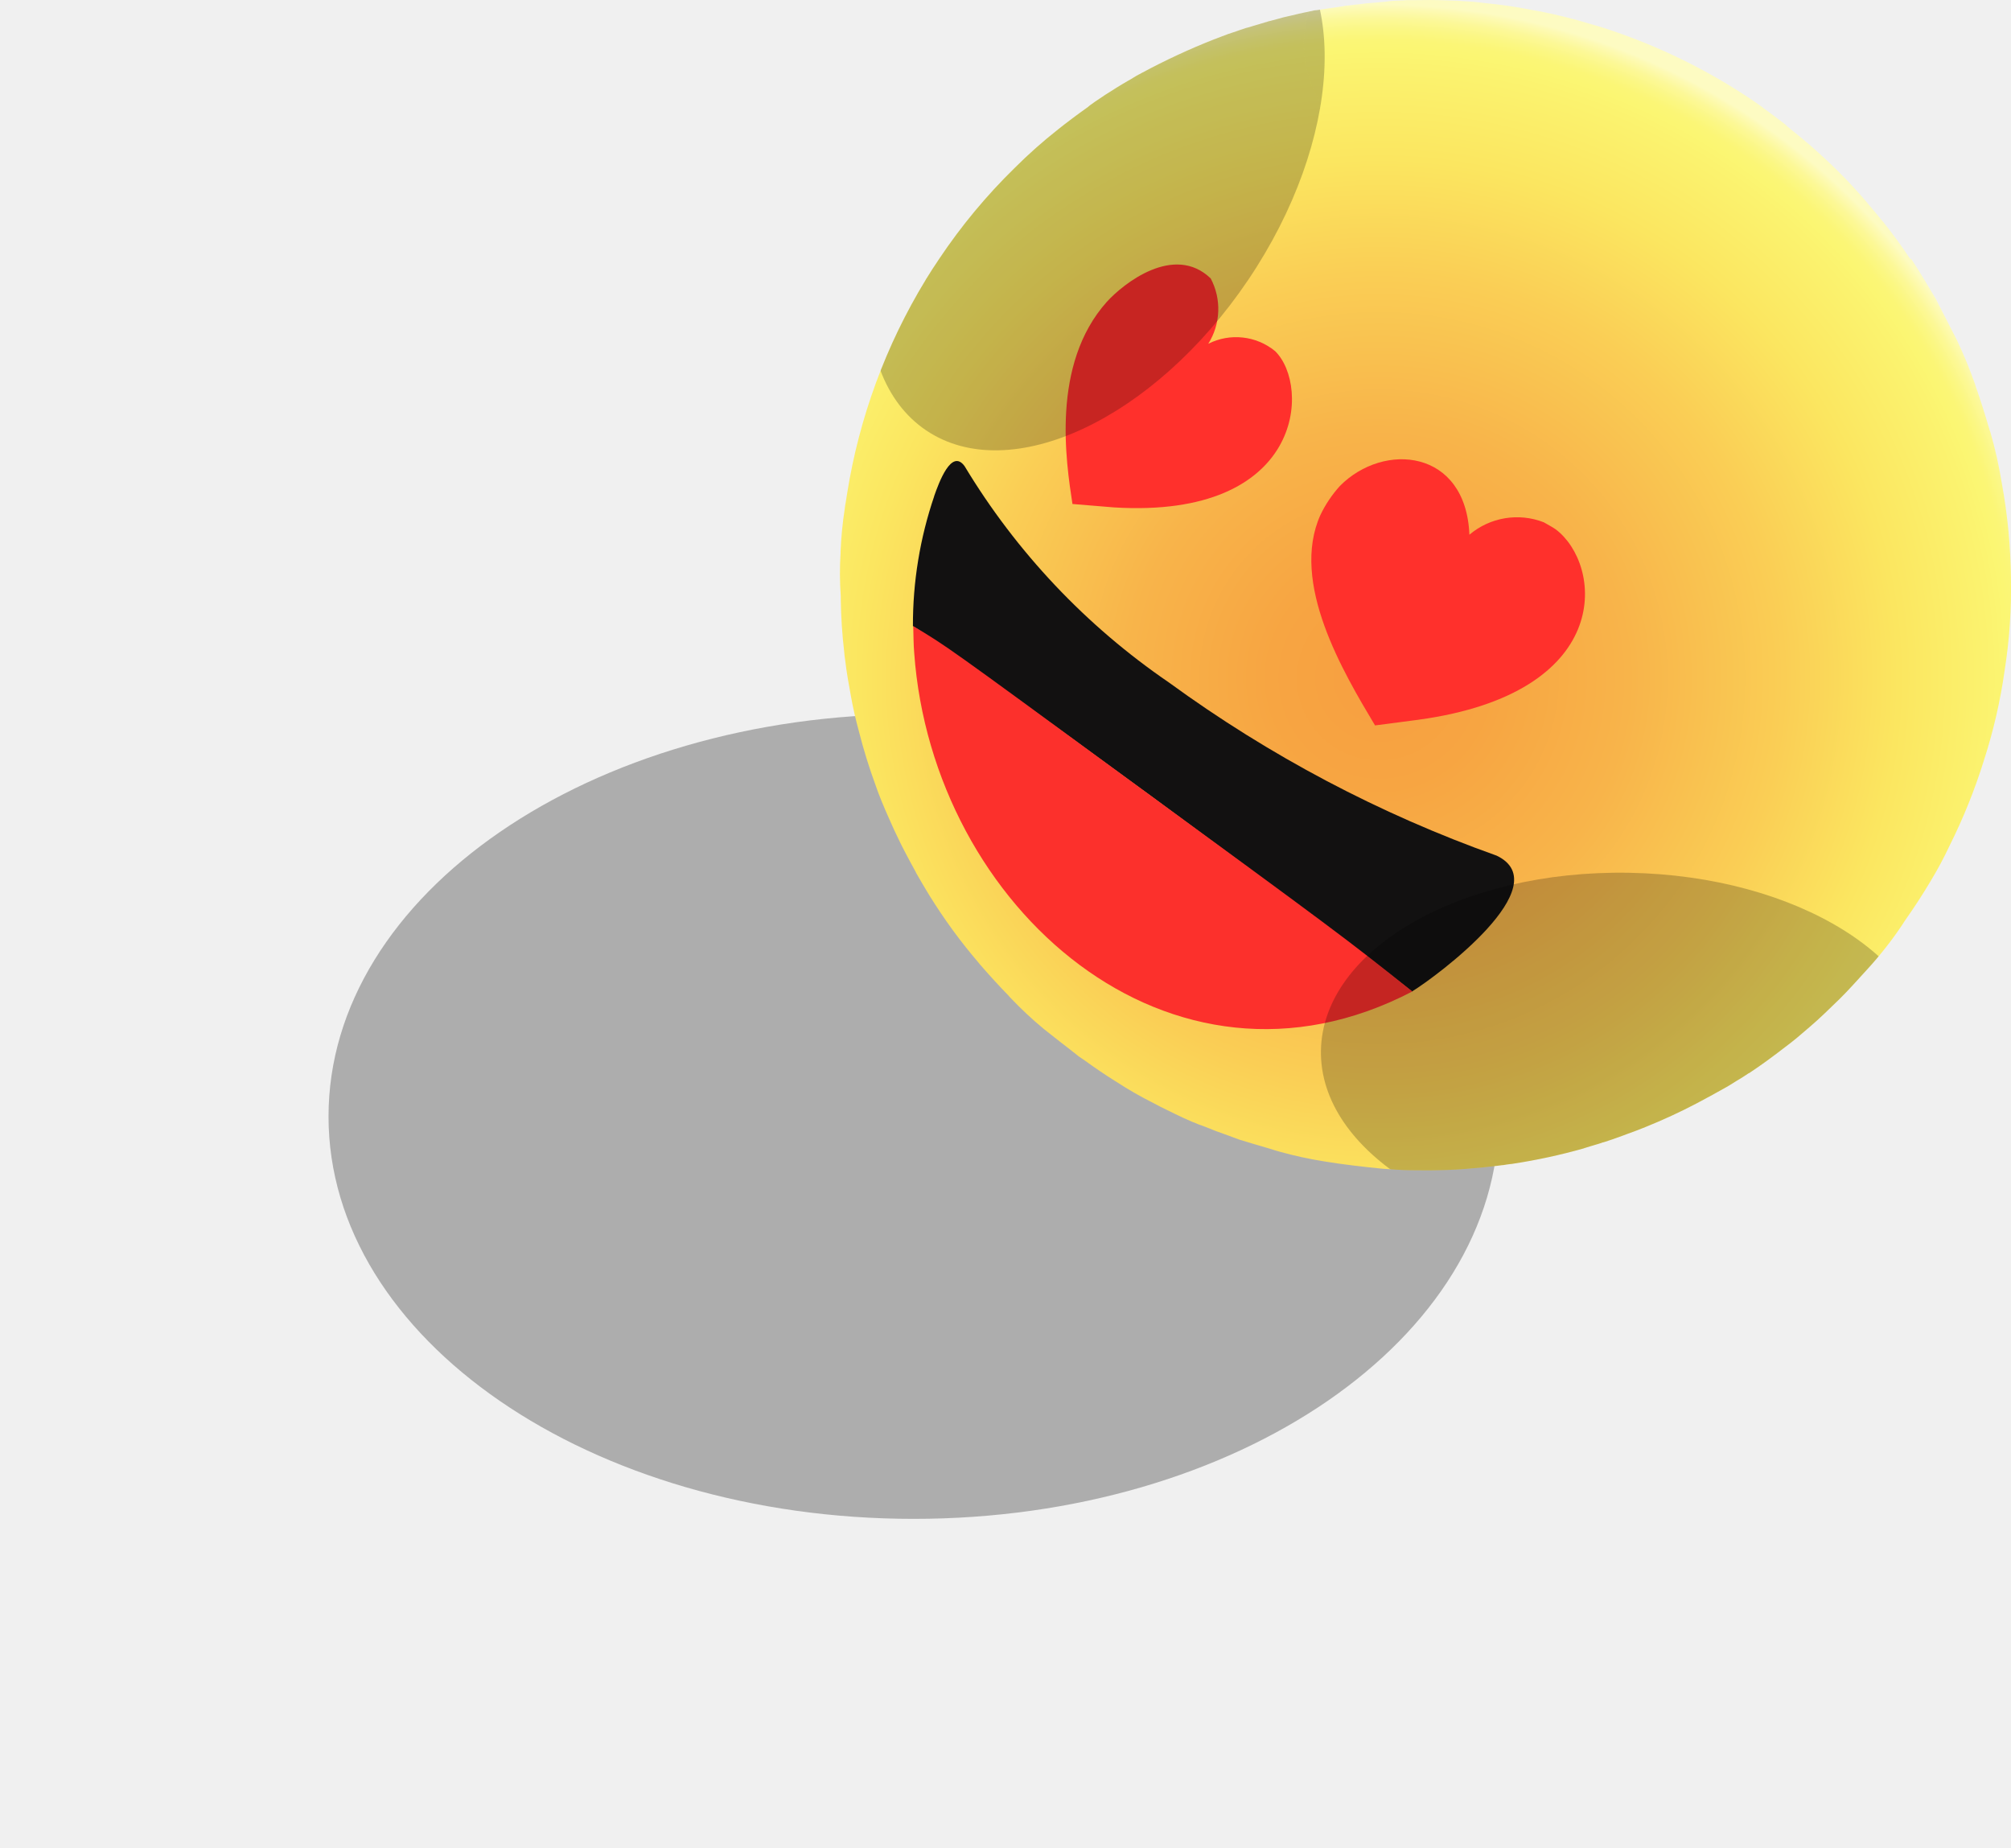
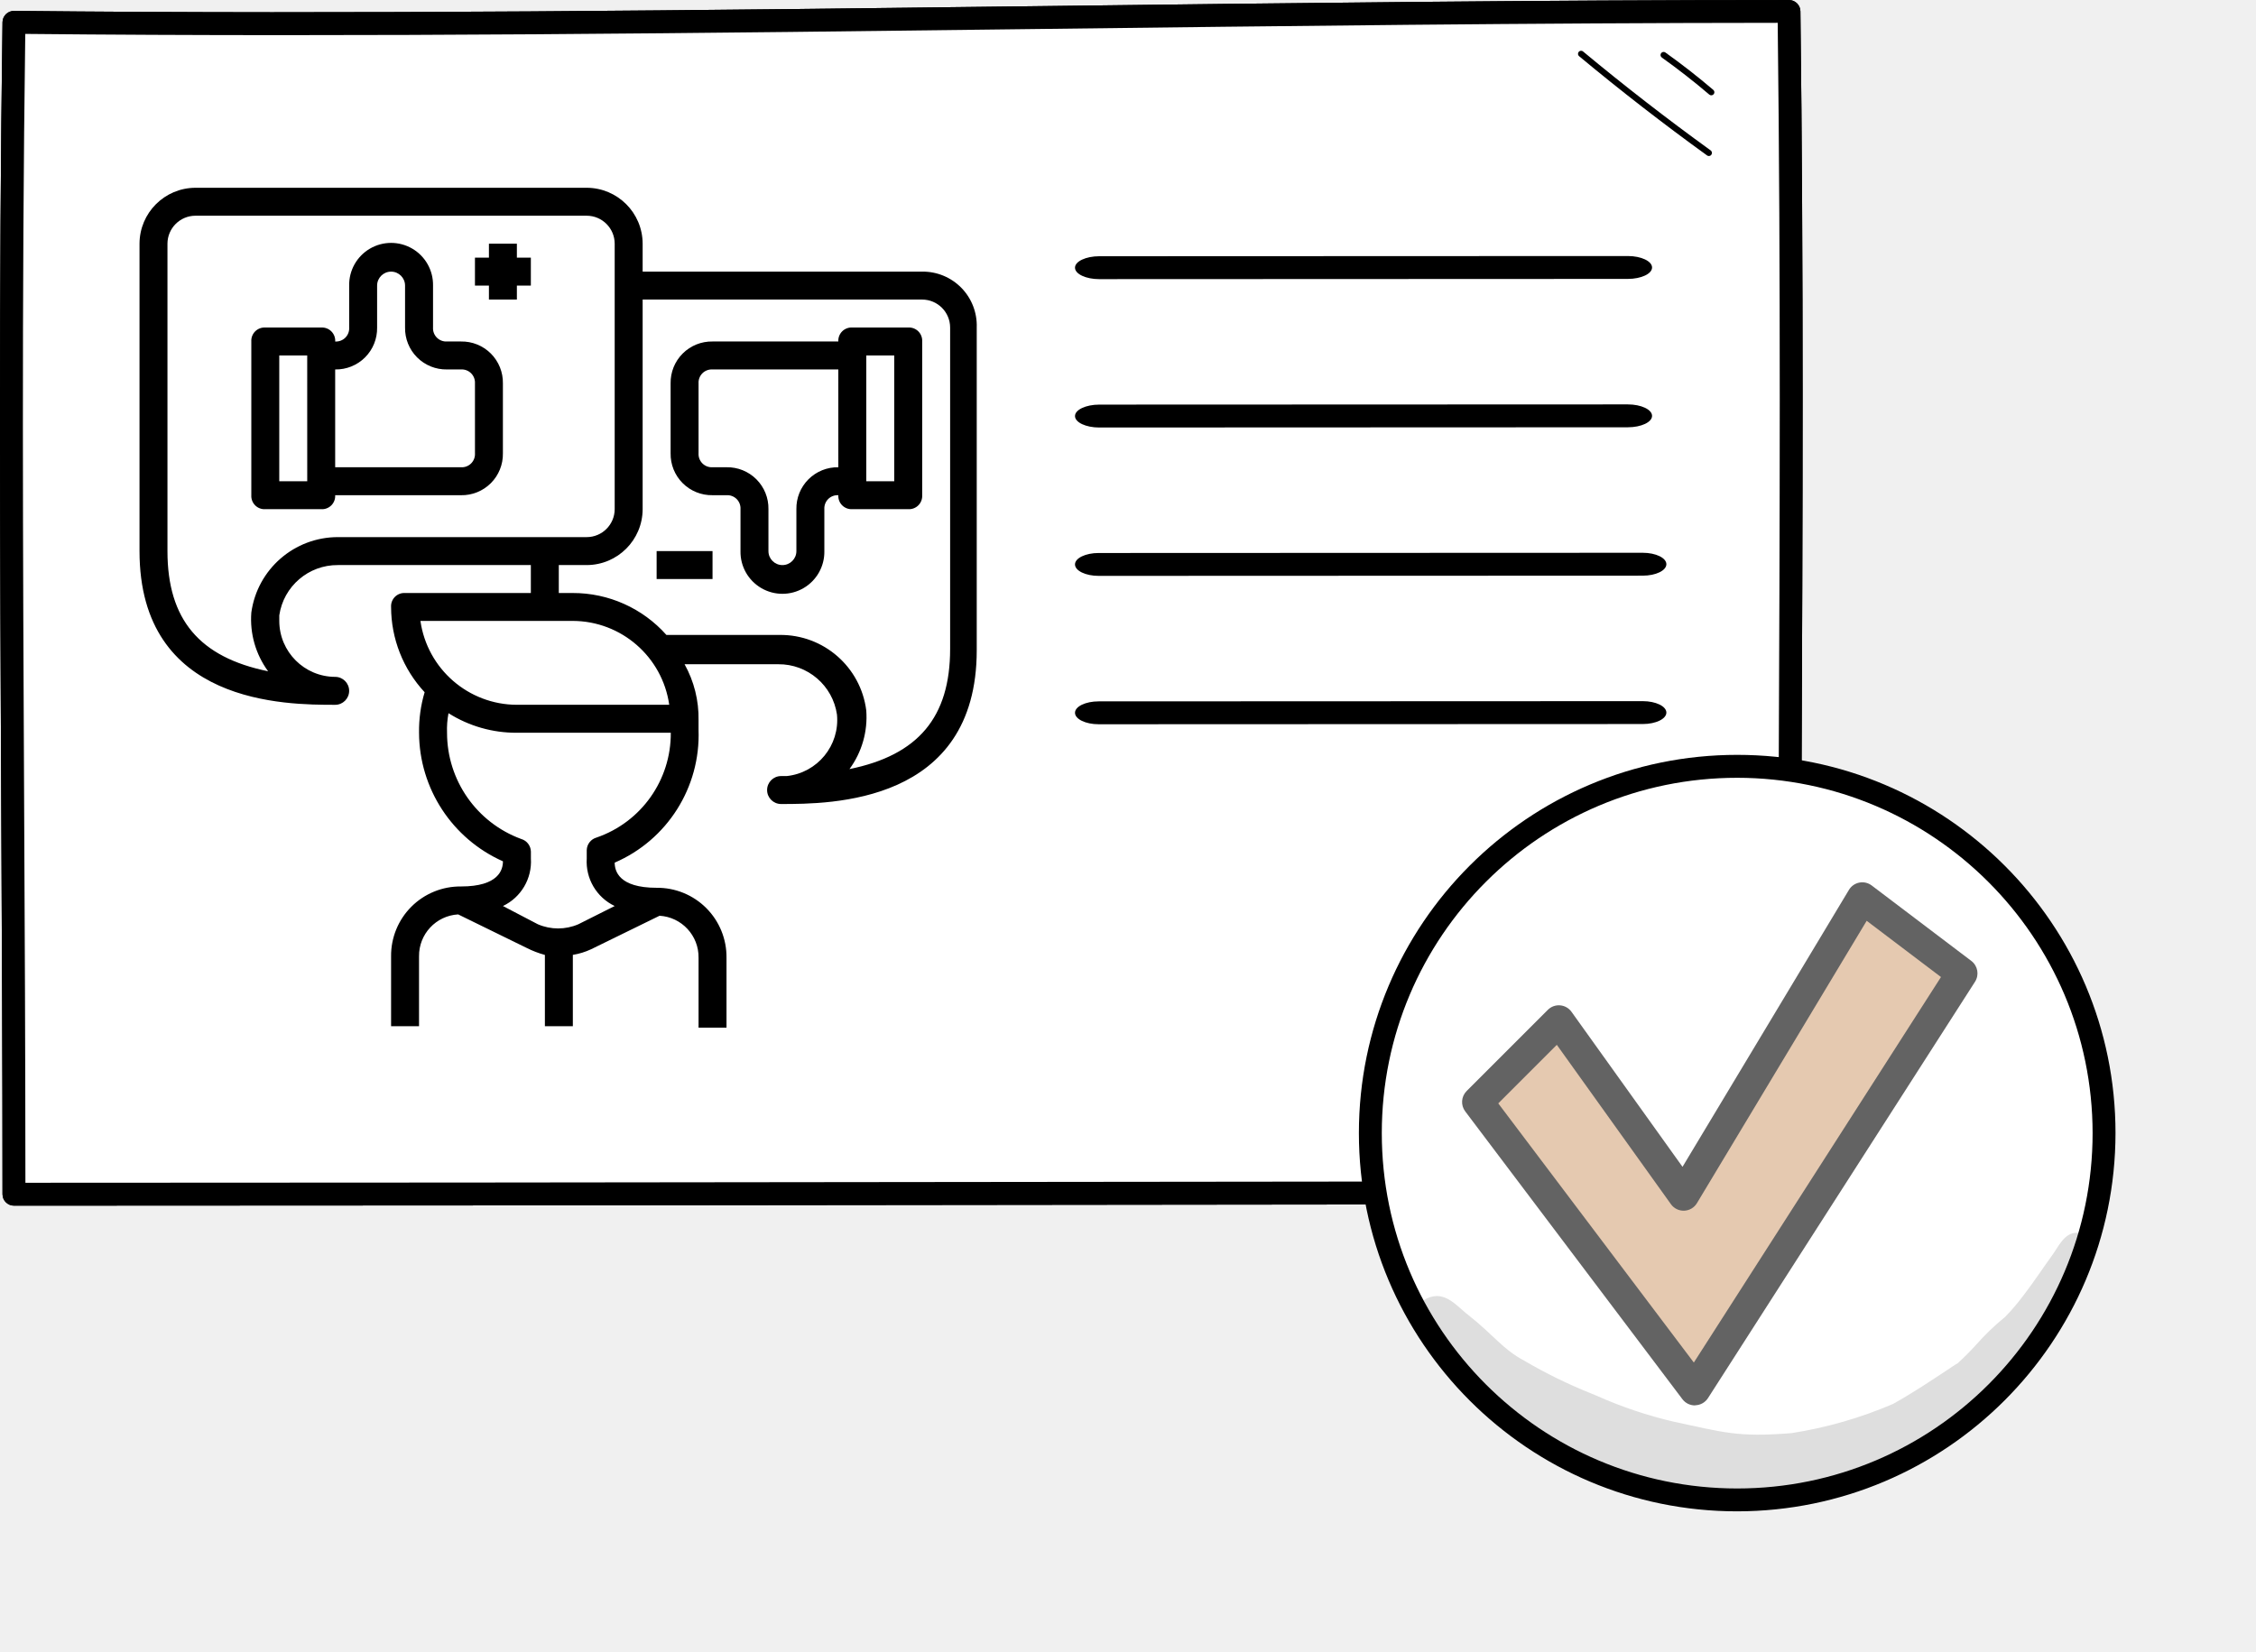
- <svg xmlns="http://www.w3.org/2000/svg" xmlns:xlink="http://www.w3.org/1999/xlink" width="82.478" height="75.758" viewBox="0 0 82.478 75.758">
-   <defs>
-     <radialGradient id="radial-gradient" cx="0.471" cy="0.58" r="0.575" gradientTransform="matrix(-0.999, -0.004, -0.004, 1, 0.933, 0.001)" gradientUnits="objectBoundingBox">
-       <stop offset="0" stop-color="#f79f40" />
-       <stop offset="0.163" stop-color="#f7a542" />
-       <stop offset="0.371" stop-color="#f8b44a" />
-       <stop offset="0.601" stop-color="#face55" />
-       <stop offset="0.771" stop-color="#fbe660" />
-       <stop offset="0.91" stop-color="#fbf36f" />
-       <stop offset="0.932" stop-color="#fbf672" />
-       <stop offset="0.947" stop-color="#fbf676" />
-       <stop offset="0.962" stop-color="#fbf783" />
-       <stop offset="0.978" stop-color="#fcf897" />
-       <stop offset="0.994" stop-color="#fdfab4" />
-       <stop offset="1" stop-color="#fdfbc2" />
-     </radialGradient>
-     <clipPath id="clip-path">
-       <path id="Trazado_116496" data-name="Trazado 116496" d="M52.65,29.84v-.06c0-.11-.03-.77-.15-1.75-.01-.09-.02-.17-.03-.26-.02-.12-.04-.25-.06-.38a23.894,23.894,0,0,0-3.15-8.77c0-.01-.01-.01-.01-.02-.17-.29-.35-.57-.54-.85h0a23.353,23.353,0,0,0-3.06-3.74,20.449,20.449,0,0,0-1.77-1.6c-.39-.32-.78-.62-1.19-.91a.265.265,0,0,1-.06-.05l-.05-.04-.21-.15c-.26-.18-.55-.37-.86-.57h0c-.01-.01-.02-.01-.03-.02-.15-.09-.3-.19-.47-.28-.07-.04-.15-.09-.22-.13s-.12-.07-.19-.11a1.092,1.092,0,0,0-.15-.08,25.413,25.413,0,0,0-2.93-1.4c-.26-.11-.47-.18-.58-.23l-.18-.07-.18-.07c-.01,0-.02-.01-.03-.01l-.04-.01-.3-.1-.04-.01c-.01,0-.03-.01-.04-.01l-.2-.07a2.759,2.759,0,0,0-.27-.08l-.23-.07c-.04-.01-.09-.03-.13-.04-.01,0-.03-.01-.04-.01s-.03-.01-.05-.01a.636.636,0,0,1-.07-.02l-.26-.07-.22-.06c-.07-.02-.14-.03-.21-.05h-.01l-.13-.03-.25-.06-.18-.04a2.049,2.049,0,0,0-.24-.05c-.01,0-.03-.01-.04-.01-.06-.01-.12-.03-.18-.04l-.11-.02-.13-.03h-.02l-.04-.01c-.02,0-.05-.01-.07-.01a1.766,1.766,0,0,1-.2-.04.6.6,0,0,0-.12-.02h0a2.068,2.068,0,0,1-.22-.04l-.19-.03c-.03-.01-.07-.01-.11-.02a.985.985,0,0,0-.17-.02,1,1,0,0,0-.16-.02l-.27-.03-.25-.03c-.03,0-.05-.01-.08-.01h-.02a1.641,1.641,0,0,0-.23-.02l-.34-.03c-.08-.01-.16-.01-.23-.02-.09-.01-.17-.01-.26-.02s-.18-.01-.27-.02A.97.97,0,0,1,29.76,7h-.37c-.48-.01-.96-.01-1.45,0-.11,0-.21,0-.31.01s-.22.01-.32.02c-.07,0-.13.01-.19.01-.16.01-.31.02-.46.04-.05,0-.11.01-.16.01-.22.02-.43.04-.64.07-.1.01-.2.02-.3.04h-.01c-.02,0-.04.01-.06.01q-.24.03-.45.06c-.11.02-.23.04-.34.05-.26.04-.47.08-.61.11-.7.14-1.38.3-2.06.5-.41.11-.77.22-1.21.38a24.021,24.021,0,0,0-5.31,2.61h0c-.17.11-.33.22-.49.33a.265.265,0,0,0-.06.05c-.28.2-.56.4-.84.61a.423.423,0,0,1-.07.05l-.02.02-.02.02c-.01.01-.02.02-.03.02s-.02.01-.03.02c-.08.06-.15.12-.23.18-.15.12-.3.24-.44.36-.08.07-.16.13-.24.2-.16.14-.32.27-.46.4l-.02.02-.02.02c-.03.03-.07.06-.1.09-.75.69-1.21,1.19-1.24,1.22-.23.25-.46.51-.69.77-.16.19-.33.38-.5.59-.01.01-.02.03-.04.04l-.03.03c-.34.42-.69.89-1.08,1.46l-.01.01-.01.01c-.01.01-.01.02-.02.02-.18.26-.36.55-.54.86-.16.26-.32.52-.46.75l-.46.88c-.15.29-.29.56-.42.82a16.758,16.758,0,0,0-.76,1.82h0v.01c-.22.6-.42,1.23-.6,1.84l-.01.02a.037.037,0,0,1-.01.03,17.968,17.968,0,0,0-.5,2.13,23.506,23.506,0,0,0-.17,7.66,22.794,22.794,0,0,0,.82,3.68,23.944,23.944,0,0,0,1.38,3.51,15.311,15.311,0,0,0,.75,1.42c.32.56.68,1.11,1.06,1.66.04.07.09.13.13.2a16,16,0,0,0,1.39,1.8c.34.37.78.88,1.14,1.24s.83.82,1.22,1.15h0c.42.37.6.53.99.83q.72.585,1.47,1.08h.01c.16.11.32.22.49.32.19.12.38.24.55.34.09.05.22.13.36.21a.573.573,0,0,1,.07.04c.15.09.33.18.52.29.04.02.09.05.13.07a22.789,22.789,0,0,0,2.12,1c.18.07.42.17.7.28l.24.09.42.15.3.1.11.03c.01,0,.01,0,.02.01l.16.05a2.759,2.759,0,0,0,.27.08l.26.08c.01,0,.02,0,.02.01a22.1,22.1,0,0,0,2.96.66l.09.01c.08.01.17.03.27.04h.03l.23.03.53.06c.24.03.56.05.79.07s.49.03.74.04h.02c.13.01.25.01.37.01.33.01.77,0,1.1.01s.79-.03,1.13-.05c.72-.06,1.68-.17,2.39-.28a18.747,18.747,0,0,0,1.84-.38c.14-.04.28-.08.43-.12.43-.12.87-.25,1.24-.36l.43-.16c.35-.12.69-.25,1.03-.38l.17-.06c.4-.15.89-.38,1.32-.59.19-.09.37-.18.55-.28a15.71,15.71,0,0,0,1.56-.88c.02-.01.03-.02.05-.03.41-.26.82-.52,1.22-.81.09-.06.18-.12.26-.17l.44-.34c.12-.09.23-.18.35-.27l.66-.52a14.289,14.289,0,0,0,1.37-1.26l.03-.03.07-.07c.35-.35.74-.77,1.2-1.29a.138.138,0,0,0,.03-.04h0a20.958,20.958,0,0,0,2.02-2.71c.01-.01.01-.02.02-.03.19-.3.38-.61.57-.95v-.01h0c.08-.14.16-.29.24-.44.11-.2.22-.41.31-.59l.09-.18c.16-.32.31-.65.47-.99.21-.47.41-.94.56-1.36h0c.26-.7.5-1.44.71-2.23.13-.48.25-.96.33-1.41.1-.48.18-.98.25-1.5.02-.12.03-.23.05-.34.08-.69.14-1.41.16-2.14v-.13C52.68,31.04,52.68,30.45,52.65,29.84Z" transform="translate(-4.654 -6.992)" />
-     </clipPath>
-     <linearGradient id="linear-gradient" x1="-0.166" y1="-323.933" x2="-1.166" y2="-323.933" gradientUnits="objectBoundingBox">
-       <stop offset="0" stop-color="#19b79c" />
-       <stop offset="0.405" stop-color="#1dbb9e" />
-       <stop offset="0.825" stop-color="#2ac8a3" />
-       <stop offset="0.997" stop-color="#31cfa6" />
-     </linearGradient>
-     <linearGradient id="linear-gradient-2" x1="-2.106" y1="-363.238" x2="-3.08" y2="-363.238" xlink:href="#linear-gradient" />
-     <clipPath id="clip-path-2">
-       <path id="Trazado_116504" data-name="Trazado 116504" d="M4.652,29.65v-.06a15.757,15.757,0,0,1,.17-1.74,2.335,2.335,0,0,1,.04-.26c.02-.12.04-.25.06-.38a24.088,24.088,0,0,1,3.22-8.75c0-.01.01-.01.01-.02.18-.29.36-.57.55-.85h0a23.39,23.39,0,0,1,3.09-3.72,20.134,20.134,0,0,1,1.78-1.58q.585-.465,1.2-.9a.265.265,0,0,0,.06-.05l.05-.04.21-.15c.26-.18.55-.37.86-.56h0c.01-.01.02-.01.03-.02.15-.09.31-.19.47-.28a2.53,2.53,0,0,0,.22-.13c.06-.04.12-.07.19-.11.05-.03.1-.05.15-.08a27.308,27.308,0,0,1,2.95-1.37c.26-.1.47-.18.58-.22l.18-.06.18-.06c.01,0,.02-.01.03-.01l.05-.02.3-.1.04-.01c.01,0,.03-.01.04-.01l.2-.06c.08-.02.19-.06.27-.08l.23-.07a.647.647,0,0,0,.13-.04c.01,0,.03-.01.04-.01s.03-.01.05-.01a.637.637,0,0,0,.07-.02l.26-.07.22-.06c.07-.02.14-.03.21-.05h.01l.13-.03c.08-.02.18-.04.25-.06l.18-.04c.08-.02.16-.03.24-.05.01,0,.03-.01.04-.01a1.163,1.163,0,0,0,.18-.04l.11-.01.13-.02h.02l.04-.01c.02,0,.05-.01.07-.01l.2-.03c.04-.01.09-.01.13-.02h0l.22-.03.19-.03a.516.516,0,0,0,.11-.02.985.985,0,0,1,.17-.02c.06-.01.11-.01.16-.02l.27-.03.25-.03c.03,0,.05-.01.08-.01h.02c.07-.01.15-.01.23-.02l.34-.03c.08-.01.16-.01.23-.02a1.569,1.569,0,0,1,.24-.03,2.437,2.437,0,0,1,.27-.01.86.86,0,0,1,.16-.01l.15-.01h.24c.49-.01.97-.01,1.45.01.11,0,.21.01.31.01s.22.01.32.02c.07,0,.13.01.19.01.16.01.31.02.46.04.05.01.11.01.16.02.22.02.43.05.64.07.1.01.2.03.3.04h.01c.02,0,.04.01.06.01.16.02.31.05.45.07l.34.06c.26.05.47.09.6.11.69.14,1.38.31,2.06.52.41.11.76.23,1.21.39a24.178,24.178,0,0,1,5.28,2.65h0c.16.11.33.22.49.34a.265.265,0,0,1,.06.05c.28.2.56.41.83.62a.424.424,0,0,0,.07.05l.02.02.02.02.03.03c.01.01.02.01.02.02.08.06.15.12.22.18.15.12.3.24.44.36.08.07.16.14.24.2.16.14.31.28.46.41l.02.02.02.02c.03.03.07.06.1.09.75.69,1.2,1.2,1.23,1.23.23.25.46.51.68.78.16.19.32.38.49.59.01.01.02.03.04.04l.02.03c.33.42.69.89,1.07,1.47l.04.01.01.01c.01.01.01.02.02.02.17.26.36.56.54.86.16.26.31.53.45.75l.45.88c.15.29.29.56.42.82a18.431,18.431,0,0,1,.75,1.83h0v.01c.21.6.41,1.23.59,1.85l.01.02a.037.037,0,0,0,.01.03,17.59,17.59,0,0,1,.48,2.14,22.71,22.71,0,0,1,.37,3.87,21.465,21.465,0,0,1-.26,3.8,21.96,21.96,0,0,1-.85,3.68,23.286,23.286,0,0,1-1.41,3.5,15.244,15.244,0,0,1-.76,1.42c-.33.56-.69,1.11-1.07,1.65-.04.07-.09.13-.13.2a15.2,15.2,0,0,1-1.41,1.79c-.34.37-.79.88-1.15,1.23s-.84.82-1.22,1.14h0c-.43.37-.6.52-1,.82-.49.38-.98.74-1.48,1.07H41.9c-.16.11-.32.21-.49.31-.19.12-.38.24-.55.33-.09.05-.22.12-.36.2a.574.574,0,0,0-.07.04c-.15.08-.33.18-.52.28-.04.02-.09.05-.13.07a23.108,23.108,0,0,1-2.12.98c-.18.07-.42.17-.71.27l-.24.09-.42.15-.3.1-.11.03c-.01,0-.01,0-.02.01l-.16.05c-.08.02-.19.06-.27.08l-.26.08c-.01,0-.02,0-.02.01a23.962,23.962,0,0,1-2.96.64l-.09.01c-.08.01-.17.02-.27.04H31.8l-.23.03-.53.06c-.24.02-.56.05-.79.07s-.49.03-.74.04h-.02c-.13,0-.25.01-.37.01-.33.01-.77,0-1.1,0s-.79-.04-1.13-.06c-.72-.07-1.68-.18-2.39-.3a16.281,16.281,0,0,1-1.84-.4c-.14-.04-.28-.08-.43-.13-.43-.12-.87-.26-1.24-.37l-.43-.16c-.35-.12-.69-.25-1.03-.39l-.17-.06c-.4-.15-.88-.38-1.32-.6-.19-.09-.37-.18-.55-.28a15.612,15.612,0,0,1-1.55-.89.219.219,0,0,0-.05-.03c-.41-.26-.81-.53-1.21-.82-.09-.06-.17-.12-.25-.17L14,49.97c-.12-.09-.23-.18-.35-.27l-.66-.52a15.233,15.233,0,0,1-1.36-1.27l-.03-.03-.06-.07c-.34-.35-.74-.78-1.19-1.3a.138.138,0,0,1-.03-.04h0a21.889,21.889,0,0,1-2-2.73c-.01-.01-.01-.02-.02-.03-.18-.3-.37-.61-.56-.95v-.01h0c-.08-.14-.16-.29-.24-.44-.11-.21-.22-.41-.31-.59l-.09-.18c-.16-.32-.31-.65-.46-.99-.21-.47-.41-.95-.55-1.36h0a22.441,22.441,0,0,1-.69-2.23c-.13-.48-.24-.96-.32-1.41-.09-.49-.18-.98-.24-1.5-.02-.12-.03-.23-.04-.34a21.166,21.166,0,0,1-.14-2.14v-.13A13.347,13.347,0,0,1,4.652,29.65Z" transform="translate(-4.627 -6.983)" fill="url(#radial-gradient)" />
-     </clipPath>
-   </defs>
-   <g id="Grupo_157926" data-name="Grupo 157926" transform="translate(13.474)">
-     <ellipse id="Elipse_4737" data-name="Elipse 4737" cx="24" cy="16.5" rx="24" ry="16.5" transform="translate(0 29.284)" fill="#0b0b0b" opacity="0.292" style="mix-blend-mode: multiply;isolation: isolate" />
-     <path id="Trazado_116493" data-name="Trazado 116493" d="M4.652,29.65v-.06a15.757,15.757,0,0,1,.17-1.74,2.335,2.335,0,0,1,.04-.26c.02-.12.04-.25.06-.38a24.088,24.088,0,0,1,3.22-8.75c0-.01.01-.01.01-.02.18-.29.36-.57.55-.85h0a23.39,23.39,0,0,1,3.09-3.72,20.134,20.134,0,0,1,1.78-1.58q.585-.465,1.2-.9a.265.265,0,0,0,.06-.05l.05-.04.21-.15c.26-.18.55-.37.86-.56h0c.01-.01.02-.01.03-.02.15-.09.31-.19.47-.28a2.53,2.53,0,0,0,.22-.13c.06-.04.12-.07.19-.11.05-.03.1-.05.15-.08a27.308,27.308,0,0,1,2.95-1.37c.26-.1.47-.18.58-.22l.18-.06.18-.06c.01,0,.02-.01.03-.01l.05-.02.3-.1.04-.01c.01,0,.03-.01.04-.01l.2-.06c.08-.02.19-.06.27-.08l.23-.07a.647.647,0,0,0,.13-.04c.01,0,.03-.01.04-.01s.03-.01.05-.01a.637.637,0,0,0,.07-.02l.26-.07.22-.06c.07-.02.14-.03.21-.05h.01l.13-.03c.08-.02.18-.04.25-.06l.18-.04c.08-.02.16-.03.24-.05.01,0,.03-.01.04-.01a1.163,1.163,0,0,0,.18-.04l.11-.01.13-.02h.02l.04-.01c.02,0,.05-.01.07-.01l.2-.03c.04-.01.09-.01.13-.02h0l.22-.03.19-.03a.516.516,0,0,0,.11-.02.985.985,0,0,1,.17-.02c.06-.01.11-.01.16-.02l.27-.03.25-.03c.03,0,.05-.01.08-.01h.02c.07-.01.15-.01.23-.02l.34-.03c.08-.01.16-.01.23-.02a1.569,1.569,0,0,1,.24-.03,2.437,2.437,0,0,1,.27-.01.86.86,0,0,1,.16-.01l.15-.01h.24c.49-.01.97-.01,1.45.01.11,0,.21.01.31.01s.22.01.32.02c.07,0,.13.01.19.01.16.01.31.02.46.04.05.01.11.01.16.02.22.02.43.05.64.07.1.01.2.03.3.04h.01c.02,0,.04.01.06.01.16.02.31.05.45.07l.34.06c.26.05.47.09.6.11.69.14,1.38.31,2.06.52.41.11.76.23,1.21.39a24.178,24.178,0,0,1,5.28,2.65h0c.16.11.33.22.49.34a.265.265,0,0,1,.06.05c.28.2.56.41.83.62a.424.424,0,0,0,.07.05l.02.02.02.02.03.03c.01.01.02.01.02.02.08.06.15.12.22.18.15.12.3.24.44.36.08.07.16.14.24.2.16.14.31.28.46.41l.02.02.02.02c.03.03.07.06.1.09.75.69,1.2,1.2,1.23,1.23.23.25.46.51.68.78.16.19.32.38.49.59.01.01.02.03.04.04l.02.03c.33.42.69.89,1.07,1.47l.04.01.01.01c.01.01.01.02.02.02.17.26.36.56.54.86.16.26.31.53.45.75l.45.88c.15.29.29.56.42.82a18.431,18.431,0,0,1,.75,1.83h0v.01c.21.6.41,1.23.59,1.85l.01.02a.037.037,0,0,0,.01.03,17.59,17.59,0,0,1,.48,2.14,22.71,22.71,0,0,1,.37,3.87,21.465,21.465,0,0,1-.26,3.8,21.96,21.96,0,0,1-.85,3.68,23.286,23.286,0,0,1-1.41,3.5,15.244,15.244,0,0,1-.76,1.42c-.33.56-.69,1.11-1.07,1.65-.04.07-.09.13-.13.2a15.2,15.2,0,0,1-1.41,1.79c-.34.37-.79.88-1.15,1.23s-.84.82-1.22,1.14h0c-.43.37-.6.52-1,.82-.49.38-.98.74-1.48,1.07H41.9c-.16.11-.32.21-.49.31-.19.12-.38.24-.55.33-.09.05-.22.12-.36.2a.574.574,0,0,0-.07.04c-.15.08-.33.18-.52.28-.04.02-.09.05-.13.07a23.108,23.108,0,0,1-2.12.98c-.18.07-.42.17-.71.27l-.24.09-.42.15-.3.1-.11.03c-.01,0-.01,0-.02.01l-.16.05c-.08.02-.19.06-.27.08l-.26.08c-.01,0-.02,0-.02.01a23.962,23.962,0,0,1-2.96.64l-.09.01c-.08.01-.17.02-.27.04H31.8l-.23.03-.53.06c-.24.02-.56.05-.79.07s-.49.03-.74.04h-.02c-.13,0-.25.01-.37.01-.33.01-.77,0-1.1,0s-.79-.04-1.13-.06c-.72-.07-1.68-.18-2.39-.3a16.281,16.281,0,0,1-1.84-.4c-.14-.04-.28-.08-.43-.13-.43-.12-.87-.26-1.24-.37l-.43-.16c-.35-.12-.69-.25-1.03-.39l-.17-.06c-.4-.15-.88-.38-1.32-.6-.19-.09-.37-.18-.55-.28a15.612,15.612,0,0,1-1.55-.89.219.219,0,0,0-.05-.03c-.41-.26-.81-.53-1.21-.82-.09-.06-.17-.12-.25-.17L14,49.97c-.12-.09-.23-.18-.35-.27l-.66-.52a15.233,15.233,0,0,1-1.36-1.27l-.03-.03-.06-.07c-.34-.35-.74-.78-1.19-1.3a.138.138,0,0,1-.03-.04h0a21.889,21.889,0,0,1-2-2.73c-.01-.01-.01-.02-.02-.03-.18-.3-.37-.61-.56-.95v-.01h0c-.08-.14-.16-.29-.24-.44-.11-.21-.22-.41-.31-.59l-.09-.18c-.16-.32-.31-.65-.46-.99-.21-.47-.41-.95-.55-1.36h0a22.441,22.441,0,0,1-.69-2.23c-.13-.48-.24-.96-.32-1.41-.09-.49-.18-.98-.24-1.5-.02-.12-.03-.23-.04-.34a21.166,21.166,0,0,1-.14-2.14v-.13A13.347,13.347,0,0,1,4.652,29.65Z" transform="translate(16.349 -6.983)" fill="url(#radial-gradient)" />
-     <g id="Grupo_86225" data-name="Grupo 86225" transform="translate(20.955 0.009)" clip-path="url(#clip-path)">
-       <path id="Trazado_116494" data-name="Trazado 116494" d="M50.67,21.64a4.37,4.37,0,0,1,.18-.46C50.8,21.33,50.74,21.48,50.67,21.64Z" transform="translate(-48.844 -6.992)" fill="url(#linear-gradient)" />
-       <path id="Trazado_116495" data-name="Trazado 116495" d="M4.7,34.92c.03-.14.05-.28.08-.41C4.75,34.65,4.73,34.79,4.7,34.92Z" transform="translate(43.196 -6.992)" fill="url(#linear-gradient-2)" />
-     </g>
-     <path id="Trazado_116497" data-name="Trazado 116497" d="M25.873,27.33A16.375,16.375,0,0,0,25,32.66c2.26,1.39,16.97,12.2,20.47,14.98,1.03-.63,6.02-4.35,3.47-5.57a52.925,52.925,0,0,1-13.44-7.1,28.664,28.664,0,0,1-8.38-8.87c-.54-.75-1.06.69-1.25,1.23" transform="translate(-1.032 -6.983)" fill="#121111" />
-     <path id="Trazado_116499" data-name="Trazado 116499" d="M29.22,33.76c.75,10.43,10.52,19.05,20.43,13.88-2.65-2.12-3.33-2.62-11.66-8.71-7.45-5.46-7.45-5.46-8.81-6.27.01.33.01.77.04,1.1" transform="translate(-5.199 -6.983)" fill="#fc302c" />
-     <g id="Grupo_86231" data-name="Grupo 86231" transform="translate(40.307 18.833)">
-       <path id="Trazado_116501" data-name="Trazado 116501" d="M22.473,28.1c-1.25,2.78.93,6.44,2.24,8.63.65-.09,1.52-.19,2.17-.29,7.67-1.22,7.14-6.32,5.24-7.75-.14-.1-.34-.2-.49-.29a3.024,3.024,0,0,0-3.05.51c-.14-3.51-3.51-3.82-5.31-2a4.969,4.969,0,0,0-.8,1.19" transform="translate(-22.099 -25.816)" fill="#ff302c" />
-     </g>
-     <g id="Grupo_86232" data-name="Grupo 86232" transform="translate(30.232 10.846)">
-       <path id="Trazado_116503" data-name="Trazado 116503" d="M35.806,19.36c-2.3,2.57-1.67,6.58-1.41,8.29.51.04,1.19.1,1.7.14,7.78.48,8.08-4.98,6.61-6.41a2.529,2.529,0,0,0-2.74-.3,2.679,2.679,0,0,0,.1-2.68c-1.5-1.44-3.58.21-4.26.96" transform="translate(-34.117 -17.829)" fill="#ff302c" />
-     </g>
-     <g id="Enmascarar_grupo_59" data-name="Enmascarar grupo 59" transform="translate(20.976 0)" clip-path="url(#clip-path-2)">
-       <g id="Grupo_86233" data-name="Grupo 86233" transform="translate(-2.683 -7.272)" opacity="0.561" style="mix-blend-mode: multiply;isolation: isolate">
-         <g id="Grupo_86230" data-name="Grupo 86230" transform="translate(0)">
-           <ellipse id="Elipse_4734" data-name="Elipse 4734" cx="12.5" cy="7.5" rx="12.5" ry="7.5" transform="translate(21.707 1.557)" fill="#fff" opacity="0.743" />
-           <ellipse id="Elipse_4735" data-name="Elipse 4735" cx="12.5" cy="7.5" rx="12.5" ry="7.5" transform="translate(26.415 8.388) rotate(124)" opacity="0.387" />
-           <ellipse id="Elipse_4736" data-name="Elipse 4736" cx="12.5" cy="7.5" rx="12.5" ry="7.5" transform="matrix(-1, -0.017, 0.017, -1, 47.282, 58.274)" opacity="0.387" />
+ <svg xmlns="http://www.w3.org/2000/svg" width="154.667" height="113.265" viewBox="0 0 154.667 113.265">
+   <g id="Grupo_184192" data-name="Grupo 184192" transform="translate(11518.507 12264.307)">
+     <g id="Grupo_184187" data-name="Grupo 184187" transform="translate(-12728.507 -12529.933)">
+       <g id="Grupo_177193" data-name="Grupo 177193" transform="translate(1210 265.627)">
+         <g id="Grupo_177075" data-name="Grupo 177075">
+           <g id="Grupo_172887" data-name="Grupo 172887">
+             <g id="Grupo_172852" data-name="Grupo 172852">
+               <g id="Grupo_156170" data-name="Grupo 156170">
+                 <g id="Grupo_156148" data-name="Grupo 156148">
+                   <path id="Trazado_196507" data-name="Trazado 196507" d="M176.541,380.094c0-28.831.336-53.938,0-81.005-40.4,0-81,1.174-121.695.746-.389,27.586,0,53.534,0,80.356Q115.861,380.19,176.541,380.094Z" transform="translate(-53.888 -298.303)" fill="#fff" />
+                   <path id="Trazado_196508" data-name="Trazado 196508" d="M55.109,381.238a.786.786,0,0,1-.785-.784c0-8.942-.044-17.936-.086-26.632-.084-17.375-.173-35.34.086-53.734a.787.787,0,0,1,.794-.775c23.5.247,47.347-.044,70.4-.327,16.825-.207,34.221-.419,51.282-.419a.786.786,0,0,1,.785.775c.223,17.859.152,34.756.078,52.645-.038,9.123-.078,18.558-.078,28.372a.784.784,0,0,1-.784.785c-20.21,0-40.792.024-60.694.048C96.133,381.214,75.475,381.238,55.109,381.238Zm.775-80.347c-.247,18.108-.16,35.8-.077,52.923.042,8.443.084,17.167.087,25.854,20.109,0,40.493-.024,60.215-.048,19.645-.022,39.952-.047,59.91-.047,0-9.536.041-18.713.077-27.6.074-17.622.143-34.281-.068-51.842-16.8.008-33.922.217-50.487.42C102.731,300.836,79.151,301.124,55.884,300.891Z" transform="translate(-54.152 -298.567)" />
+                 </g>
+                 <g id="Grupo_156149" data-name="Grupo 156149">
+                   <path id="Trazado_196509" data-name="Trazado 196509" d="M176.541,380.094c0-28.831.336-53.938,0-81.005-40.4,0-81,1.174-121.695.746-.389,27.586,0,53.534,0,80.356Q115.861,380.19,176.541,380.094Z" transform="translate(-53.888 -298.303)" fill="#fff" />
+                   <path id="Trazado_196510" data-name="Trazado 196510" d="M55.109,381.238a.786.786,0,0,1-.785-.784c0-8.942-.044-17.936-.086-26.632-.084-17.375-.173-35.34.086-53.734a.787.787,0,0,1,.794-.775c23.5.247,47.347-.044,70.4-.327,16.825-.207,34.221-.419,51.282-.419a.786.786,0,0,1,.785.775c.223,17.859.152,34.756.078,52.645-.038,9.123-.078,18.558-.078,28.372a.784.784,0,0,1-.784.785c-20.21,0-40.792.024-60.694.048C96.133,381.214,75.475,381.238,55.109,381.238Zm.775-80.347c-.247,18.108-.16,35.8-.077,52.923.042,8.443.084,17.167.087,25.854,20.109,0,40.493-.024,60.215-.048,19.645-.022,39.952-.047,59.91-.047,0-9.536.041-18.713.077-27.6.074-17.622.143-34.281-.068-51.842-16.8.008-33.922.217-50.487.42C102.731,300.836,79.151,301.124,55.884,300.891Z" transform="translate(-54.152 -298.567)" />
+                 </g>
+                 <g id="Grupo_156150" data-name="Grupo 156150" transform="translate(73.7 27.73)">
+                   <path id="Trazado_196511" data-name="Trazado 196511" d="M96.286,320.787c-.916,0-1.66-.351-1.663-.784s.744-.785,1.663-.787l36.236-.014h0c.916,0,1.66.351,1.663.784s-.744.785-1.663.785l-36.236.015Z" transform="translate(-94.623 -319.203)" />
+                 </g>
+                 <g id="Grupo_172863" data-name="Grupo 172863" transform="translate(73.7 17.556)">
+                   <path id="Trazado_196511-2" data-name="Trazado 196511" d="M96.286,320.787c-.916,0-1.66-.351-1.663-.784s.744-.785,1.663-.787l36.236-.014h0c.916,0,1.66.351,1.663.784s-.744.785-1.663.785l-36.236.015Z" transform="translate(-94.623 -319.203)" />
+                 </g>
+                 <g id="Grupo_156151" data-name="Grupo 156151" transform="translate(73.7 37.903)">
+                   <path id="Trazado_196512" data-name="Trazado 196512" d="M96.243,330.975c-.892,0-1.617-.351-1.62-.784s.724-.785,1.62-.785l37.306-.015h0c.892,0,1.617.351,1.617.784s-.721.785-1.617.785l-37.306.015Z" transform="translate(-94.623 -329.391)" />
+                 </g>
+                 <g id="Grupo_177078" data-name="Grupo 177078" transform="translate(73.7 48.077)">
+                   <path id="Trazado_196512-2" data-name="Trazado 196512" d="M96.243,330.975c-.892,0-1.617-.351-1.62-.784s.724-.785,1.62-.785l37.306-.015h0c.892,0,1.617.351,1.617.784s-.721.785-1.617.785l-37.306.015Z" transform="translate(-94.623 -329.391)" />
+                 </g>
+                 <g id="Grupo_156153" data-name="Grupo 156153" transform="translate(83.531 42.129)">
+                   <circle id="Elipse_6030" data-name="Elipse 6030" cx="25.15" cy="25.15" r="25.15" transform="translate(0 35.568) rotate(-45)" fill="#fff" />
+                   <path id="Trazado_196514" data-name="Trazado 196514" d="M141.89,360.129a25.936,25.936,0,1,1,25.936-25.936A25.965,25.965,0,0,1,141.89,360.129Zm0-50.3a24.366,24.366,0,1,0,24.366,24.365A24.393,24.393,0,0,0,141.89,309.829Z" transform="translate(-106.322 -298.626)" />
+                 </g>
+                 <g id="Grupo_156165" data-name="Grupo 156165" transform="translate(108.189 3.486)">
+                   <g id="Grupo_172861" data-name="Grupo 172861" transform="translate(0 0)">
+                     <g id="Grupo_156163" data-name="Grupo 156163" transform="translate(0)">
+                       <path id="Trazado_196526" data-name="Trazado 196526" d="M86.562,318.876a.2.2,0,0,1-.124-.04c-2.984-2.156-5.934-4.443-8.767-6.8a.211.211,0,1,1,.269-.325c2.826,2.348,5.768,4.629,8.745,6.78a.21.21,0,0,1,.048.295A.207.207,0,0,1,86.562,318.876Z" transform="translate(-77.594 -311.665)" />
+                     </g>
+                     <g id="Grupo_156164" data-name="Grupo 156164" transform="translate(5.653 0.076)">
+                       <path id="Trazado_196527" data-name="Trazado 196527" d="M85.716,314.7a.212.212,0,0,1-.138-.051c-1.04-.888-2.136-1.743-3.254-2.541a.211.211,0,1,1,.245-.345c1.129.805,2.234,1.669,3.285,2.565a.211.211,0,0,1-.138.371Z" transform="translate(-82.235 -311.727)" />
+                     </g>
+                   </g>
+                 </g>
+                 <g id="Grupo_156169" data-name="Grupo 156169" transform="translate(96.918 84.531)">
+                   <g id="Grupo_156167" data-name="Grupo 156167" opacity="0.129">
+                     <path id="Trazado_196529" data-name="Trazado 196529" d="M164.255,330.05c-.992-.283-1.459.618-1.91,1.312-.7.968-1.354,1.968-2.082,2.915l-.047.06A14.015,14.015,0,0,1,159,335.759a17.425,17.425,0,0,0-2.052,1.979c-.381.424-.787.822-1.207,1.206l-.121.071a2.285,2.285,0,0,0-.229.148c.011-.008-.029.018-.163.11-1.287.849-2.572,1.714-3.922,2.462a28.928,28.928,0,0,1-6.955,2c-3.726.3-4.667-.062-8.065-.782a29.216,29.216,0,0,1-5.3-1.783c-.225-.1-.369-.155-.4-.166a33.969,33.969,0,0,1-4.556-2.234c-1.521-.814-2.02-1.7-3.883-3.169-.038-.03-.077-.059-.115-.09l-.021-.017.017.014c-.608-.506-1.174-1.161-1.994-1.174a1.609,1.609,0,0,0-1.129,2.724c1.821,1.441,3.126,3.434,5.13,4.66a57.49,57.49,0,0,0,7.637,4.2,32.761,32.761,0,0,0,8.811,1.895,21.418,21.418,0,0,0,6.4-.861,24.777,24.777,0,0,0,7.506-3.2,12.809,12.809,0,0,0,3.232-2.57,32.581,32.581,0,0,0,2.6-2.906,38.61,38.61,0,0,0,3.977-5.15,5.127,5.127,0,0,0,.959-1.69A1.244,1.244,0,0,0,164.255,330.05Z" transform="translate(-118.445 -329.997)" />
+                   </g>
+                   <g id="Grupo_156168" data-name="Grupo 156168" transform="translate(3.583 5.509)" opacity="0.129">
+                     <path id="Trazado_196530" data-name="Trazado 196530" d="M120.941,333.744c.065.051.128.1.193.148l-.312-.241,0,0Z" transform="translate(-120.822 -333.651)" />
+                   </g>
+                 </g>
+               </g>
+             </g>
+             <g id="Grupo_156154" data-name="Grupo 156154" transform="translate(100.236 60.5)">
+               <path id="Trazado_196515" data-name="Trazado 196515" d="M124.4,330.044l5.562-5.562,8.558,11.952,12.249-20.382,6.829,5.172L139.289,349.78Z" transform="translate(-123.329 -314.985)" fill="#e5c9b0" />
+               <path id="Trazado_196516" data-name="Trazado 196516" d="M139.835,351.4a1.071,1.071,0,0,1-.851-.425l-14.891-19.736a1.067,1.067,0,0,1,.1-1.4l5.561-5.561a1.068,1.068,0,0,1,1.625.133l7.611,10.63L150.4,316.049a1.067,1.067,0,0,1,1.561-.3l6.829,5.172a1.07,1.07,0,0,1,.254,1.428L140.736,350.9a1.067,1.067,0,0,1-.859.49ZM126.358,330.69l13.408,17.771,16.944-26.434-5.094-3.857-11.637,19.361a1.067,1.067,0,0,1-1.783.072l-7.824-10.928Z" transform="translate(-123.876 -315.532)" fill="#636363" />
+             </g>
+           </g>
+         </g>
+       </g>
+       <g id="feedback" transform="translate(1219.565 278.502)">
+         <g id="Grupo_179085" data-name="Grupo 179085" transform="translate(0)">
+           <g id="Grupo_179084" data-name="Grupo 179084" transform="translate(0)">
+             <path id="Trazado_229599" data-name="Trazado 229599" d="M54.442,5.749H35.278V3.833A3.844,3.844,0,0,0,31.445,0H4.617A3.844,3.844,0,0,0,.784,3.833v21.08c0,10.54,10.061,10.54,13.414,10.54a.958.958,0,1,0,0-1.916A3.844,3.844,0,0,1,10.366,29.7V29.32a4.03,4.03,0,0,1,4.024-3.449H27.613v1.916H18.989a.905.905,0,0,0-.958.958,8.6,8.6,0,0,0,2.3,5.845,9.263,9.263,0,0,0-.383,2.779A9.683,9.683,0,0,0,25.7,46.184c0,.575-.287,1.725-2.875,1.725A4.744,4.744,0,0,0,18.031,52.7V57.49h1.916V52.7a2.846,2.846,0,0,1,2.683-2.875l4.7,2.3a6.653,6.653,0,0,0,1.246.479V57.49h1.916V52.6a4.744,4.744,0,0,0,1.246-.383l4.7-2.3A2.846,2.846,0,0,1,39.111,52.8v4.791h1.916V52.8A4.744,4.744,0,0,0,36.236,48c-2.587,0-2.875-1.15-2.875-1.725a9.537,9.537,0,0,0,5.749-9.1v-.671a7.593,7.593,0,0,0-.958-3.833h6.42A4.03,4.03,0,0,1,48.6,36.123a3.866,3.866,0,0,1-3.449,4.216h-.383a.958.958,0,1,0,0,1.916c3.354,0,13.414,0,13.414-10.54V9.582A3.7,3.7,0,0,0,54.442,5.749ZM14.39,23.954a5.991,5.991,0,0,0-5.941,5.174A6.025,6.025,0,0,0,9.6,33.153c-4.7-.958-6.9-3.545-6.9-8.24V3.833A1.922,1.922,0,0,1,4.617,1.916H31.445a1.922,1.922,0,0,1,1.916,1.916V22.038a1.922,1.922,0,0,1-1.916,1.916ZM20.043,29.7H30.487A6.7,6.7,0,0,1,37.1,35.452H26.655A6.7,6.7,0,0,1,20.043,29.7ZM32.116,44.555a.92.92,0,0,0-.671.862v.575a3.372,3.372,0,0,0,1.916,3.258L30.871,50.5a3.5,3.5,0,0,1-2.779,0L25.7,49.25a3.372,3.372,0,0,0,1.916-3.258v-.479a.92.92,0,0,0-.671-.862,7.759,7.759,0,0,1-5.078-7.282,5.892,5.892,0,0,1,.1-1.341,8.677,8.677,0,0,0,4.7,1.341h10.54A7.544,7.544,0,0,1,32.116,44.555ZM56.358,31.62c0,4.7-2.2,7.282-6.9,8.24a6.025,6.025,0,0,0,1.15-4.024,5.92,5.92,0,0,0-5.941-5.174H36.907a8.566,8.566,0,0,0-6.42-2.875h-.958V25.871h1.916a3.844,3.844,0,0,0,3.833-3.833V7.665H54.442a1.922,1.922,0,0,1,1.916,1.916Z" transform="translate(-0.784)" />
+           </g>
+         </g>
+         <g id="Grupo_179087" data-name="Grupo 179087" transform="translate(7.665 3.833)">
+           <g id="Grupo_179086" data-name="Grupo 179086">
+             <path id="Trazado_229600" data-name="Trazado 229600" d="M79.157,38.707H78.2a.905.905,0,0,1-.958-.958V34.875a2.875,2.875,0,1,0-5.749,0v2.875a.905.905,0,0,1-.958.958.905.905,0,0,0-.958-.958H65.742a.905.905,0,0,0-.958.958v10.54a.905.905,0,0,0,.958.958h3.833a.905.905,0,0,0,.958-.958h8.624a2.823,2.823,0,0,0,2.875-2.875V41.582A2.823,2.823,0,0,0,79.157,38.707Zm-10.54,9.582H66.7V39.665h1.916Zm11.5-1.916a.905.905,0,0,1-.958.958H70.533V40.624a2.823,2.823,0,0,0,2.875-2.875V34.875a.958.958,0,0,1,1.916,0v2.875A2.823,2.823,0,0,0,78.2,40.624h.958a.905.905,0,0,1,.958.958Z" transform="translate(-64.784 -32)" />
+           </g>
+         </g>
+         <g id="Grupo_179089" data-name="Grupo 179089" transform="translate(36.411 9.582)">
+           <g id="Grupo_179088" data-name="Grupo 179088">
+             <path id="Trazado_229601" data-name="Trazado 229601" d="M321.073,80H317.24a.905.905,0,0,0-.958.958h-8.623a2.823,2.823,0,0,0-2.875,2.874v4.791a2.823,2.823,0,0,0,2.875,2.875h.958a.905.905,0,0,1,.958.958v2.875a2.875,2.875,0,1,0,5.749,0V92.456a.905.905,0,0,1,.958-.958.905.905,0,0,0,.958.958h3.833a.905.905,0,0,0,.958-.958V80.958A.905.905,0,0,0,321.073,80Zm-4.791,9.582a2.823,2.823,0,0,0-2.875,2.875v2.875a.958.958,0,1,1-1.916,0V92.456a2.823,2.823,0,0,0-2.875-2.875h-.958a.905.905,0,0,1-.958-.958V83.833a.905.905,0,0,1,.958-.958h8.623Zm3.833.958H318.2V81.916h1.916Z" transform="translate(-304.784 -80)" />
+           </g>
+         </g>
+         <g id="Grupo_179091" data-name="Grupo 179091" transform="translate(35.452 24.912)">
+           <g id="Grupo_179090" data-name="Grupo 179090">
+             <rect id="Rectángulo_58538" data-name="Rectángulo 58538" width="3.833" height="1.916" />
+           </g>
+         </g>
+         <g id="Grupo_179093" data-name="Grupo 179093" transform="translate(22.996 3.833)">
+           <g id="Grupo_179092" data-name="Grupo 179092">
+             <path id="Trazado_229602" data-name="Trazado 229602" d="M195.659,32.958V32h-1.916v.958h-.958v1.916h.958v.958h1.916v-.958h.958V32.958Z" transform="translate(-192.784 -32)" />
+           </g>
        </g>
      </g>
    </g>
  </g>
</svg>
